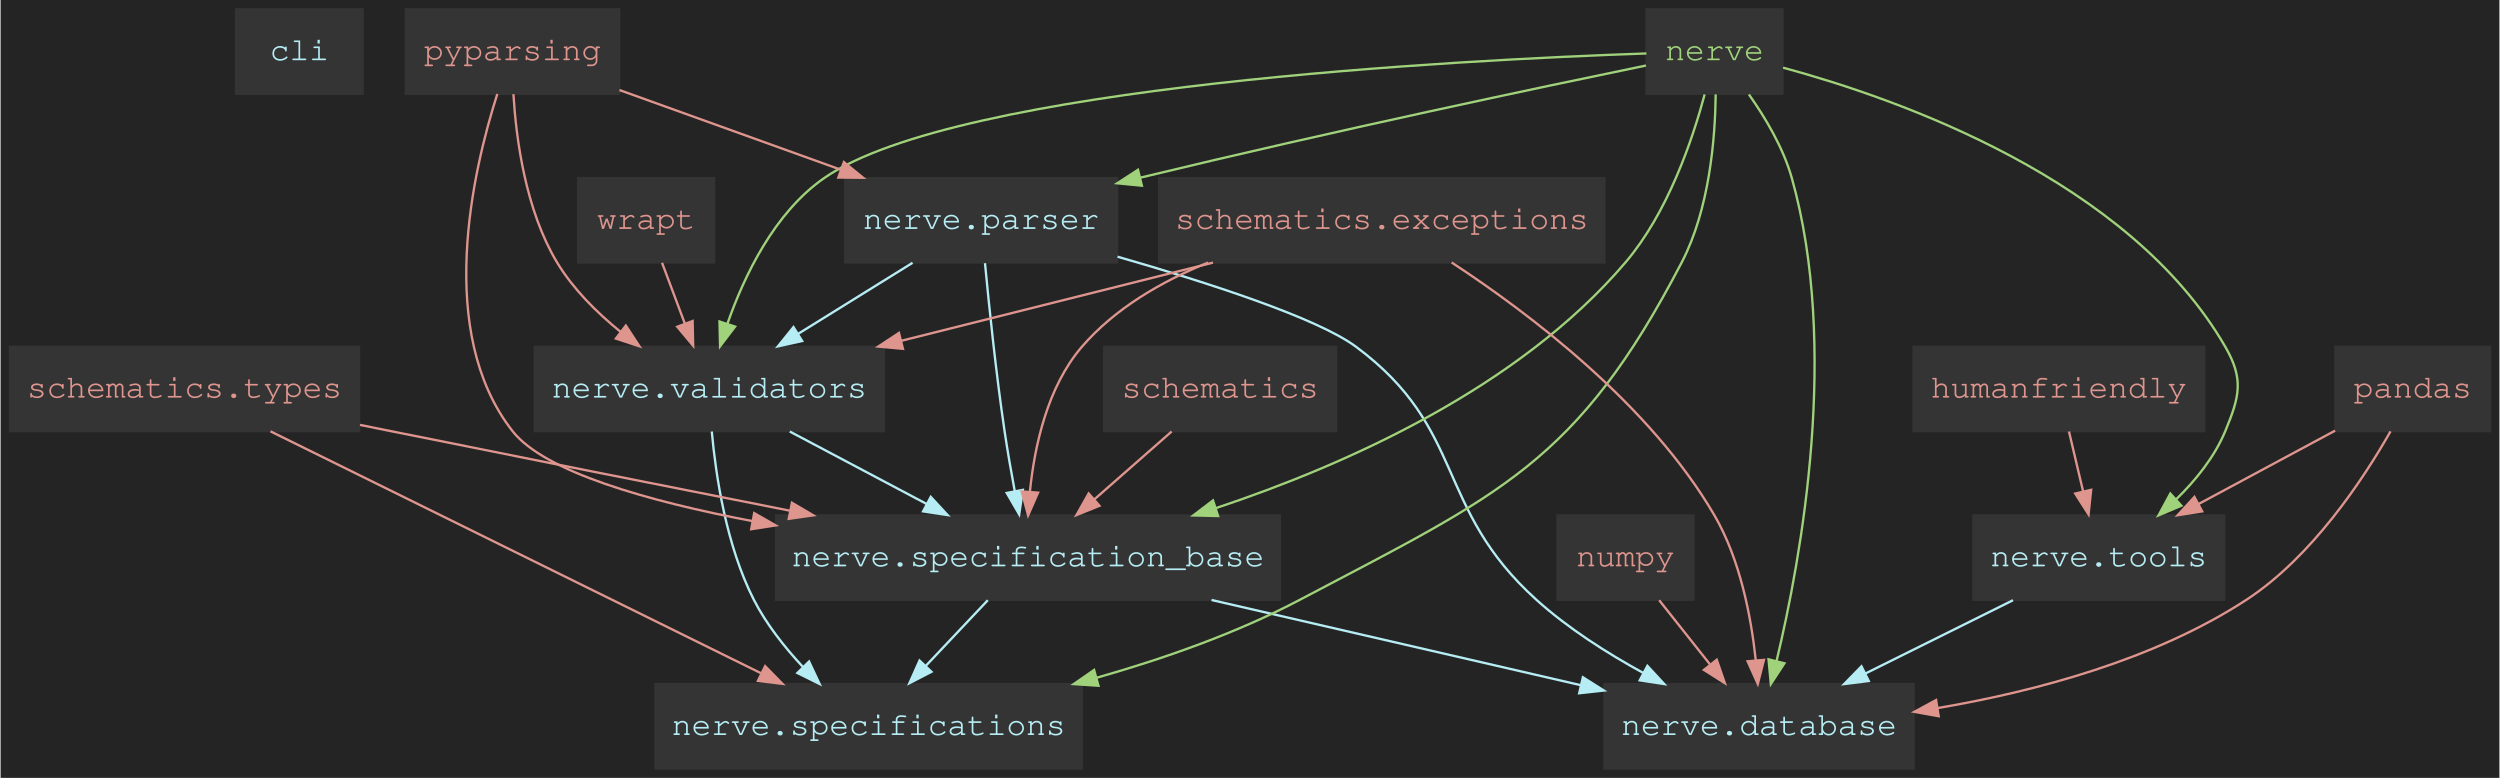
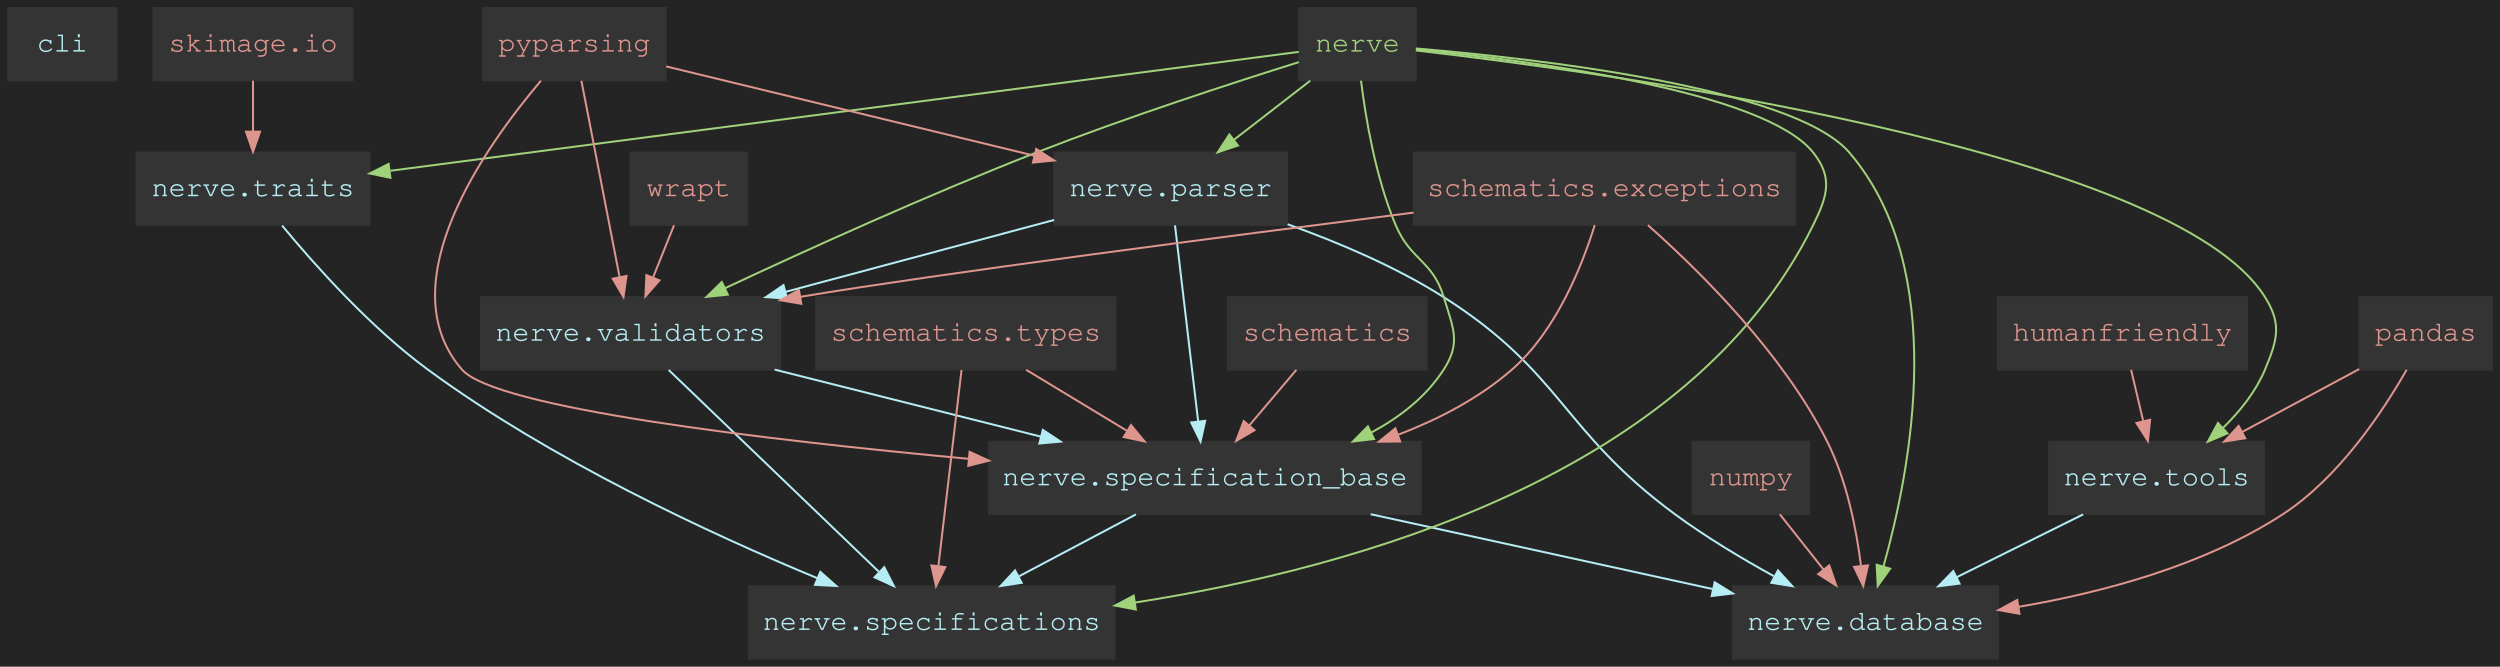
- <svg xmlns="http://www.w3.org/2000/svg" width="1067pt" height="332pt" viewBox="0.00 0.00 1066.50 332.00">
+ <svg xmlns="http://www.w3.org/2000/svg" width="1245pt" height="332pt" viewBox="0.00 0.00 1245.00 332.00">
  <g id="graph0" class="graph" transform="scale(1 1) rotate(0) translate(4 328)">
-     <polygon fill="#242424" stroke="transparent" points="-4,4 -4,-328 1062.5,-328 1062.5,4 -4,4" />
+     <polygon fill="#242424" stroke="transparent" points="-4,4 -4,-328 1241,-328 1241,4 -4,4" />
    <g id="node1" class="node">
-       <polygon fill="#343434" stroke="#343434" points="150.5,-324 96.5,-324 96.5,-288 150.5,-288 150.5,-324" />
-       <text text-anchor="middle" x="123.5" y="-302.3" font-family="Courier,monospace" font-size="14.00" fill="#b6ecf3">cli</text>
+       <polygon fill="#343434" stroke="#343434" points="54,-324 0,-324 0,-288 54,-288 54,-324" />
+       <text text-anchor="middle" x="27" y="-302.3" font-family="Courier,monospace" font-size="14.00" fill="#b6ecf3">cli</text>
    </g>
    <g id="node2" class="node">
-       <polygon fill="#343434" stroke="#343434" points="812.5,-36 680.5,-36 680.5,0 812.5,0 812.5,-36" />
-       <text text-anchor="middle" x="746.5" y="-14.3" font-family="Courier,monospace" font-size="14.00" fill="#b6ecf3">nerve.database</text>
+       <polygon fill="#343434" stroke="#343434" points="991,-36 859,-36 859,0 991,0 991,-36" />
+       <text text-anchor="middle" x="925" y="-14.3" font-family="Courier,monospace" font-size="14.00" fill="#b6ecf3">nerve.database</text>
    </g>
    <g id="node3" class="node">
-       <polygon fill="#343434" stroke="#343434" points="472.5,-252 356.5,-252 356.5,-216 472.5,-216 472.5,-252" />
-       <text text-anchor="middle" x="414.5" y="-230.3" font-family="Courier,monospace" font-size="14.00" fill="#b6ecf3">nerve.parser</text>
+       <polygon fill="#343434" stroke="#343434" points="637,-252 521,-252 521,-216 637,-216 637,-252" />
+       <text text-anchor="middle" x="579" y="-230.3" font-family="Courier,monospace" font-size="14.00" fill="#b6ecf3">nerve.parser</text>
    </g>
    <g id="edge1" class="edge">
-       <path fill="none" stroke="#b6ecf3" d="M472.719,-218.438C511.383,-207.341 557.962,-192.274 574.5,-180 621.838,-144.868 607.735,-111.494 651.5,-72 664.922,-59.888 681.515,-49.31 697.06,-40.803" />
-       <polygon fill="#b6ecf3" stroke="#b6ecf3" points="698.859,-43.811 706.058,-36.038 695.583,-37.625 698.859,-43.811" />
+       <path fill="none" stroke="#b6ecf3" d="M637.223,-216.327C662.21,-207.392 691.091,-195.19 715,-180 774.182,-142.4 773.57,-113.617 830,-72 845.316,-60.705 863.216,-49.97 879.322,-41.091" />
+       <polygon fill="#b6ecf3" stroke="#b6ecf3" points="881.438,-43.926 888.566,-36.087 878.105,-37.77 881.438,-43.926" />
    </g>
    <g id="node4" class="node">
-       <polygon fill="#343434" stroke="#343434" points="542,-108 327,-108 327,-72 542,-72 542,-108" />
-       <text text-anchor="middle" x="434.5" y="-86.3" font-family="Courier,monospace" font-size="14.00" fill="#b6ecf3">nerve.specification_base</text>
+       <polygon fill="#343434" stroke="#343434" points="703.5,-108 488.5,-108 488.5,-72 703.5,-72 703.5,-108" />
+       <text text-anchor="middle" x="596" y="-86.3" font-family="Courier,monospace" font-size="14.00" fill="#b6ecf3">nerve.specification_base</text>
    </g>
    <g id="edge2" class="edge">
-       <path fill="none" stroke="#b6ecf3" d="M416.143,-215.678C417.87,-197.457 420.842,-168.727 424.5,-144 425.736,-135.644 427.315,-126.604 428.85,-118.355" />
-       <polygon fill="#b6ecf3" stroke="#b6ecf3" points="432.306,-118.918 430.743,-108.439 425.43,-117.605 432.306,-118.918" />
+       <path fill="none" stroke="#b6ecf3" d="M581.153,-215.762C584.053,-191.201 589.242,-147.247 592.653,-118.354" />
+       <polygon fill="#b6ecf3" stroke="#b6ecf3" points="596.168,-118.431 593.864,-108.09 589.216,-117.61 596.168,-118.431" />
+     </g>
+     <g id="node8" class="node">
+       <polygon fill="#343434" stroke="#343434" points="384.5,-180 235.5,-180 235.5,-144 384.5,-144 384.5,-180" />
+       <text text-anchor="middle" x="310" y="-158.3" font-family="Courier,monospace" font-size="14.00" fill="#b6ecf3">nerve.validators</text>
+     </g>
+     <g id="edge3" class="edge">
+       <path fill="none" stroke="#b6ecf3" d="M520.962,-218.466C481.844,-207.995 429.805,-194.067 387.2,-182.663" />
+       <polygon fill="#b6ecf3" stroke="#b6ecf3" points="387.991,-179.252 377.426,-180.047 386.182,-186.014 387.991,-179.252" />
+     </g>
+     <g id="edge4" class="edge">
+       <path fill="none" stroke="#b6ecf3" d="M678.596,-71.924C730.881,-60.482 797.987,-45.796 848.962,-34.641" />
+       <polygon fill="#b6ecf3" stroke="#b6ecf3" points="849.912,-38.016 858.933,-32.459 848.416,-31.177 849.912,-38.016" />
+     </g>
+     <g id="node5" class="node">
+       <polygon fill="#343434" stroke="#343434" points="551,-36 369,-36 369,0 551,0 551,-36" />
+       <text text-anchor="middle" x="460" y="-14.3" font-family="Courier,monospace" font-size="14.00" fill="#b6ecf3">nerve.specifications</text>
+     </g>
+     <g id="edge5" class="edge">
+       <path fill="none" stroke="#b6ecf3" d="M561.682,-71.831C543.964,-62.452 522.165,-50.911 503.302,-40.924" />
+       <polygon fill="#b6ecf3" stroke="#b6ecf3" points="504.783,-37.748 494.308,-36.163 501.508,-43.935 504.783,-37.748" />
+     </g>
+     <g id="node6" class="node">
+       <polygon fill="#343434" stroke="#343434" points="1123.5,-108 1016.5,-108 1016.5,-72 1123.5,-72 1123.5,-108" />
+       <text text-anchor="middle" x="1070" y="-86.3" font-family="Courier,monospace" font-size="14.00" fill="#b6ecf3">nerve.tools</text>
+     </g>
+     <g id="edge6" class="edge">
+       <path fill="none" stroke="#b6ecf3" d="M1033.41,-71.831C1014.276,-62.33 990.677,-50.612 970.388,-40.537" />
+       <polygon fill="#b6ecf3" stroke="#b6ecf3" points="971.84,-37.351 961.327,-36.038 968.726,-43.62 971.84,-37.351" />
    </g>
    <g id="node7" class="node">
-       <polygon fill="#343434" stroke="#343434" points="373,-180 224,-180 224,-144 373,-144 373,-180" />
-       <text text-anchor="middle" x="298.5" y="-158.3" font-family="Courier,monospace" font-size="14.00" fill="#b6ecf3">nerve.validators</text>
-     </g>
-     <g id="edge3" class="edge">
-       <path fill="none" stroke="#b6ecf3" d="M385.228,-215.831C370.391,-206.622 352.199,-195.33 336.314,-185.471" />
-       <polygon fill="#b6ecf3" stroke="#b6ecf3" points="338.104,-182.463 327.762,-180.163 334.413,-188.41 338.104,-182.463" />
-     </g>
-     <g id="edge4" class="edge">
-       <path fill="none" stroke="#b6ecf3" d="M512.828,-71.924C561.025,-60.802 622.503,-46.615 670.301,-35.584" />
-       <polygon fill="#b6ecf3" stroke="#b6ecf3" points="671.327,-38.94 680.284,-33.281 669.753,-32.119 671.327,-38.94" />
-     </g>
-     <g id="node5" class="node">
-       <polygon fill="#343434" stroke="#343434" points="457.5,-36 275.5,-36 275.5,0 457.5,0 457.5,-36" />
-       <text text-anchor="middle" x="366.5" y="-14.3" font-family="Courier,monospace" font-size="14.00" fill="#b6ecf3">nerve.specifications</text>
-     </g>
-     <g id="edge5" class="edge">
-       <path fill="none" stroke="#b6ecf3" d="M417.341,-71.831C409.349,-63.369 399.696,-53.149 390.958,-43.897" />
-       <polygon fill="#b6ecf3" stroke="#b6ecf3" points="393.301,-41.28 383.89,-36.413 388.212,-46.087 393.301,-41.28" />
-     </g>
-     <g id="node6" class="node">
-       <polygon fill="#343434" stroke="#343434" points="945,-108 838,-108 838,-72 945,-72 945,-108" />
-       <text text-anchor="middle" x="891.5" y="-86.3" font-family="Courier,monospace" font-size="14.00" fill="#b6ecf3">nerve.tools</text>
-     </g>
-     <g id="edge6" class="edge">
-       <path fill="none" stroke="#b6ecf3" d="M854.91,-71.831C835.776,-62.33 812.177,-50.612 791.888,-40.537" />
-       <polygon fill="#b6ecf3" stroke="#b6ecf3" points="793.34,-37.351 782.827,-36.038 790.226,-43.62 793.34,-37.351" />
+       <polygon fill="#343434" stroke="#343434" points="180,-252 64,-252 64,-216 180,-216 180,-252" />
+       <text text-anchor="middle" x="122" y="-230.3" font-family="Courier,monospace" font-size="14.00" fill="#b6ecf3">nerve.traits</text>
    </g>
    <g id="edge7" class="edge">
-       <path fill="none" stroke="#b6ecf3" d="M332.818,-143.831C350.536,-134.452 372.334,-122.911 391.198,-112.924" />
-       <polygon fill="#b6ecf3" stroke="#b6ecf3" points="392.992,-115.935 400.192,-108.163 389.717,-109.749 392.992,-115.935" />
+       <path fill="none" stroke="#b6ecf3" d="M136.505,-215.661C152.654,-196.106 180.281,-165.106 209,-144 270.214,-99.012 349.888,-62.113 402.879,-40.121" />
+       <polygon fill="#b6ecf3" stroke="#b6ecf3" points="404.531,-43.226 412.452,-36.19 401.872,-36.751 404.531,-43.226" />
    </g>
    <g id="edge8" class="edge">
-       <path fill="none" stroke="#b6ecf3" d="M299.542,-143.826C301.245,-124.958 305.727,-95.036 317.5,-72 322.793,-61.643 330.598,-51.765 338.43,-43.356" />
-       <polygon fill="#b6ecf3" stroke="#b6ecf3" points="341.064,-45.669 345.56,-36.075 336.063,-40.772 341.064,-45.669" />
-     </g>
-     <g id="node8" class="node">
-       <polygon fill="#343434" stroke="#343434" points="936.5,-180 812.5,-180 812.5,-144 936.5,-144 936.5,-180" />
-       <text text-anchor="middle" x="874.5" y="-158.3" font-family="Courier,monospace" font-size="14.00" fill="#de958e">humanfriendly</text>
+       <path fill="none" stroke="#b6ecf3" d="M381.801,-143.924C422.089,-133.782 472.499,-121.091 514.294,-110.569" />
+       <polygon fill="#b6ecf3" stroke="#b6ecf3" points="515.327,-113.919 524.17,-108.083 513.618,-107.13 515.327,-113.919" />
    </g>
    <g id="edge9" class="edge">
-       <path fill="none" stroke="#de958e" d="M878.79,-143.831C880.608,-136.131 882.77,-126.974 884.79,-118.417" />
-       <polygon fill="#de958e" stroke="#de958e" points="888.261,-118.95 887.152,-108.413 881.448,-117.341 888.261,-118.95" />
+       <path fill="none" stroke="#b6ecf3" d="M328.998,-143.762C355.484,-118.335 403.62,-72.125 433.587,-43.357" />
+       <polygon fill="#b6ecf3" stroke="#b6ecf3" points="436.367,-45.54 441.157,-36.09 431.519,-40.49 436.367,-45.54" />
    </g>
    <g id="node9" class="node">
-       <polygon fill="#343434" stroke="#343434" points="718.5,-108 660.5,-108 660.5,-72 718.5,-72 718.5,-108" />
-       <text text-anchor="middle" x="689.5" y="-86.3" font-family="Courier,monospace" font-size="14.00" fill="#de958e">numpy</text>
+       <polygon fill="#343434" stroke="#343434" points="1115,-180 991,-180 991,-144 1115,-144 1115,-180" />
+       <text text-anchor="middle" x="1053" y="-158.3" font-family="Courier,monospace" font-size="14.00" fill="#de958e">humanfriendly</text>
    </g>
    <g id="edge10" class="edge">
-       <path fill="none" stroke="#de958e" d="M703.884,-71.831C710.449,-63.539 718.351,-53.557 725.558,-44.453" />
-       <polygon fill="#de958e" stroke="#de958e" points="728.46,-46.426 731.923,-36.413 722.972,-42.081 728.46,-46.426" />
+       <path fill="none" stroke="#de958e" d="M1057.29,-143.831C1059.108,-136.131 1061.27,-126.974 1063.291,-118.417" />
+       <polygon fill="#de958e" stroke="#de958e" points="1066.761,-118.95 1065.652,-108.413 1059.948,-117.341 1066.761,-118.95" />
    </g>
    <g id="node10" class="node">
-       <polygon fill="#343434" stroke="#343434" points="1058.5,-180 992.5,-180 992.5,-144 1058.5,-144 1058.5,-180" />
-       <text text-anchor="middle" x="1025.5" y="-158.3" font-family="Courier,monospace" font-size="14.00" fill="#de958e">pandas</text>
+       <polygon fill="#343434" stroke="#343434" points="897,-108 839,-108 839,-72 897,-72 897,-108" />
+       <text text-anchor="middle" x="868" y="-86.3" font-family="Courier,monospace" font-size="14.00" fill="#de958e">numpy</text>
    </g>
    <g id="edge11" class="edge">
-       <path fill="none" stroke="#de958e" d="M1016.023,-143.887C1004.324,-123.327 982.496,-90.279 954.5,-72 915.251,-46.373 864.427,-32.894 822.843,-25.811" />
-       <polygon fill="#de958e" stroke="#de958e" points="823.187,-22.321 812.758,-24.186 822.074,-29.232 823.187,-22.321" />
+       <path fill="none" stroke="#de958e" d="M882.384,-71.831C888.949,-63.539 896.851,-53.557 904.058,-44.453" />
+       <polygon fill="#de958e" stroke="#de958e" points="906.96,-46.426 910.423,-36.413 901.472,-42.081 906.96,-46.426" />
+     </g>
+     <g id="node11" class="node">
+       <polygon fill="#343434" stroke="#343434" points="1237,-180 1171,-180 1171,-144 1237,-144 1237,-180" />
+       <text text-anchor="middle" x="1204" y="-158.3" font-family="Courier,monospace" font-size="14.00" fill="#de958e">pandas</text>
    </g>
    <g id="edge12" class="edge">
-       <path fill="none" stroke="#de958e" d="M992.376,-144.202C974.793,-134.755 952.985,-123.037 934.15,-112.916" />
-       <polygon fill="#de958e" stroke="#de958e" points="935.639,-109.743 925.173,-108.093 932.326,-115.909 935.639,-109.743" />
-     </g>
-     <g id="node11" class="node">
-       <polygon fill="#343434" stroke="#343434" points="756.5,-324 698.5,-324 698.5,-288 756.5,-288 756.5,-324" />
-       <text text-anchor="middle" x="727.5" y="-302.3" font-family="Courier,monospace" font-size="14.00" fill="#a0d17b">nerve</text>
+       <path fill="none" stroke="#de958e" d="M1194.523,-143.887C1182.824,-123.327 1160.996,-90.279 1133,-72 1093.751,-46.373 1042.927,-32.894 1001.343,-25.811" />
+       <polygon fill="#de958e" stroke="#de958e" points="1001.687,-22.321 991.258,-24.186 1000.574,-29.232 1001.687,-22.321" />
    </g>
    <g id="edge13" class="edge">
-       <path fill="none" stroke="#a0d17b" d="M742.175,-287.709C749.205,-277.772 756.87,-264.903 760.5,-252 780.808,-179.825 764.636,-90.344 753.972,-45.844" />
-       <polygon fill="#a0d17b" stroke="#a0d17b" points="757.345,-44.902 751.535,-36.041 750.551,-46.59 757.345,-44.902" />
+       <path fill="none" stroke="#de958e" d="M1170.876,-144.202C1153.293,-134.755 1131.485,-123.037 1112.65,-112.916" />
+       <polygon fill="#de958e" stroke="#de958e" points="1114.139,-109.743 1103.673,-108.093 1110.826,-115.909 1114.139,-109.743" />
+     </g>
+     <g id="node12" class="node">
+       <polygon fill="#343434" stroke="#343434" points="701,-324 643,-324 643,-288 701,-288 701,-324" />
+       <text text-anchor="middle" x="672" y="-302.3" font-family="Courier,monospace" font-size="14.00" fill="#a0d17b">nerve</text>
    </g>
    <g id="edge14" class="edge">
-       <path fill="none" stroke="#a0d17b" d="M698.24,-300.035C653.805,-290.878 566.436,-272.486 482.512,-252.194" />
-       <polygon fill="#a0d17b" stroke="#a0d17b" points="483.106,-248.737 472.562,-249.775 481.452,-255.539 483.106,-248.737" />
+       <path fill="none" stroke="#a0d17b" d="M701.042,-303.873C759.713,-298.925 889.166,-284.505 917,-252 966.879,-193.751 947.587,-94.272 933.985,-45.966" />
+       <polygon fill="#a0d17b" stroke="#a0d17b" points="937.291,-44.803 931.113,-36.196 930.576,-46.777 937.291,-44.803" />
    </g>
    <g id="edge15" class="edge">
-       <path fill="none" stroke="#a0d17b" d="M723.292,-287.689C718.058,-268.156 707.535,-237.176 689.5,-216 644.176,-162.782 571.004,-129.892 514.642,-111.121" />
-       <polygon fill="#a0d17b" stroke="#a0d17b" points="515.63,-107.762 505.038,-108.004 513.469,-114.421 515.63,-107.762" />
+       <path fill="none" stroke="#a0d17b" d="M648.532,-287.831C636.967,-278.878 622.86,-267.956 610.382,-258.296" />
+       <polygon fill="#a0d17b" stroke="#a0d17b" points="612.51,-255.517 602.46,-252.163 608.225,-261.052 612.51,-255.517" />
    </g>
    <g id="edge16" class="edge">
-       <path fill="none" stroke="#a0d17b" d="M728.009,-287.698C727.794,-268.727 725.331,-238.721 713.5,-216 668.857,-130.261 635.991,-117.117 550.5,-72 523.65,-57.83 492.582,-46.904 463.706,-38.707" />
-       <polygon fill="#a0d17b" stroke="#a0d17b" points="464.578,-35.317 454.007,-36.032 462.716,-42.065 464.578,-35.317" />
+       <path fill="none" stroke="#a0d17b" d="M673.79,-287.808C676.089,-269.188 681.034,-239.701 691,-216 698.453,-198.274 709.428,-198.405 715,-180 719.636,-164.686 723.666,-157.45 715,-144 706.248,-130.418 693.156,-120.213 678.816,-112.559" />
+       <polygon fill="#a0d17b" stroke="#a0d17b" points="680.273,-109.375 669.753,-108.115 677.191,-115.66 680.273,-109.375" />
    </g>
    <g id="edge17" class="edge">
-       <path fill="none" stroke="#a0d17b" d="M756.779,-299.12C806.11,-285.768 904.426,-251.182 945.5,-180 953.497,-166.142 951.623,-158.782 945.5,-144 940.948,-133.01 932.954,-123.091 924.49,-114.842" />
-       <polygon fill="#a0d17b" stroke="#a0d17b" points="926.759,-112.174 917.005,-108.037 922.05,-117.354 926.759,-112.174" />
+       <path fill="none" stroke="#a0d17b" d="M701.208,-303.458C756.84,-297.946 874.641,-282.833 899,-252 908.918,-239.445 906.064,-230.356 899,-216 837.607,-91.239 670.708,-45.015 561.295,-27.94" />
+       <polygon fill="#a0d17b" stroke="#a0d17b" points="561.631,-24.451 551.221,-26.424 560.589,-31.373 561.631,-24.451" />
    </g>
    <g id="edge18" class="edge">
-       <path fill="none" stroke="#a0d17b" d="M698.436,-305.184C619.709,-302.465 404.433,-291.512 347.5,-252 326.273,-237.268 313.36,-210.285 306.16,-189.693" />
-       <polygon fill="#a0d17b" stroke="#a0d17b" points="309.488,-188.61 303.073,-180.179 302.83,-190.771 309.488,-188.61" />
-     </g>
-     <g id="node12" class="node">
-       <polygon fill="#343434" stroke="#343434" points="260,-324 169,-324 169,-288 260,-288 260,-324" />
-       <text text-anchor="middle" x="214.5" y="-302.3" font-family="Courier,monospace" font-size="14.00" fill="#de958e">pyparsing</text>
+       <path fill="none" stroke="#a0d17b" d="M701.106,-302.873C793.675,-292.226 1077.924,-253.874 1124,-180 1132.467,-166.424 1130.123,-158.782 1124,-144 1119.448,-133.01 1111.454,-123.091 1102.99,-114.842" />
+       <polygon fill="#a0d17b" stroke="#a0d17b" points="1105.259,-112.174 1095.505,-108.037 1100.55,-117.354 1105.259,-112.174" />
    </g>
    <g id="edge19" class="edge">
-       <path fill="none" stroke="#de958e" d="M260.133,-289.572C288.118,-279.498 324.263,-266.485 354.541,-255.585" />
-       <polygon fill="#de958e" stroke="#de958e" points="355.925,-258.807 364.148,-252.127 353.554,-252.221 355.925,-258.807" />
+       <path fill="none" stroke="#a0d17b" d="M642.818,-302.18C558.228,-291.106 311.251,-258.775 190.317,-242.943" />
+       <polygon fill="#a0d17b" stroke="#a0d17b" points="190.441,-239.43 180.071,-241.602 189.532,-246.37 190.441,-239.43" />
    </g>
    <g id="edge20" class="edge">
-       <path fill="none" stroke="#de958e" d="M208.007,-287.891C197.581,-255.281 181.437,-186.16 214.5,-144 228.095,-126.665 271.922,-114.161 316.919,-105.579" />
-       <polygon fill="#de958e" stroke="#de958e" points="317.631,-109.007 326.831,-103.753 316.363,-102.123 317.631,-109.007" />
+       <path fill="none" stroke="#a0d17b" d="M642.802,-297.052C610.501,-286.943 557.059,-269.597 512,-252 458.086,-230.945 397.618,-203.476 357.013,-184.45" />
+       <polygon fill="#a0d17b" stroke="#a0d17b" points="358.437,-181.252 347.898,-180.165 355.459,-187.587 358.437,-181.252" />
+     </g>
+     <g id="node13" class="node">
+       <polygon fill="#343434" stroke="#343434" points="327.5,-324 236.5,-324 236.5,-288 327.5,-288 327.5,-324" />
+       <text text-anchor="middle" x="282" y="-302.3" font-family="Courier,monospace" font-size="14.00" fill="#de958e">pyparsing</text>
    </g>
    <g id="edge21" class="edge">
-       <path fill="none" stroke="#de958e" d="M214.877,-287.822C216.028,-268.681 220.054,-238.288 233.5,-216 240.317,-204.7 250.369,-194.674 260.54,-186.422" />
-       <polygon fill="#de958e" stroke="#de958e" points="262.857,-189.055 268.663,-180.193 258.598,-183.5 262.857,-189.055" />
-     </g>
-     <g id="node13" class="node">
-       <polygon fill="#343434" stroke="#343434" points="680.5,-252 490.5,-252 490.5,-216 680.5,-216 680.5,-252" />
-       <text text-anchor="middle" x="585.5" y="-230.3" font-family="Courier,monospace" font-size="14.00" fill="#de958e">schematics.exceptions</text>
+       <path fill="none" stroke="#de958e" d="M327.755,-294.908C376.722,-283.037 454.922,-264.079 511.076,-250.466" />
+       <polygon fill="#de958e" stroke="#de958e" points="512.047,-253.833 520.941,-248.075 510.397,-247.03 512.047,-253.833" />
    </g>
    <g id="edge22" class="edge">
-       <path fill="none" stroke="#de958e" d="M615.321,-215.963C648.15,-194.472 699.922,-155.443 727.5,-108 738.435,-89.188 743.112,-64.905 745.095,-46.304" />
-       <polygon fill="#de958e" stroke="#de958e" points="748.604,-46.358 745.979,-36.093 741.63,-45.754 748.604,-46.358" />
+       <path fill="none" stroke="#de958e" d="M265.379,-287.777C237.779,-255.29 189.019,-186.769 226,-144 242.565,-124.842 376.423,-108.975 478.42,-99.505" />
+       <polygon fill="#de958e" stroke="#de958e" points="478.859,-102.98 488.498,-98.581 478.22,-96.009 478.859,-102.98" />
    </g>
    <g id="edge23" class="edge">
-       <path fill="none" stroke="#de958e" d="M511.37,-215.944C491.467,-207.878 471.585,-196.358 457.5,-180 442.761,-162.883 437.265,-137.556 435.31,-118.126" />
-       <polygon fill="#de958e" stroke="#de958e" points="438.791,-117.737 434.552,-108.028 431.811,-118.262 438.791,-117.737" />
+       <path fill="none" stroke="#de958e" d="M285.546,-287.762C290.343,-263.093 298.944,-218.86 304.561,-189.973" />
+       <polygon fill="#de958e" stroke="#de958e" points="308.01,-190.574 306.483,-180.09 301.138,-189.238 308.01,-190.574" />
+     </g>
+     <g id="node14" class="node">
+       <polygon fill="#343434" stroke="#343434" points="890,-252 700,-252 700,-216 890,-216 890,-252" />
+       <text text-anchor="middle" x="795" y="-230.3" font-family="Courier,monospace" font-size="14.00" fill="#de958e">schematics.exceptions</text>
    </g>
    <g id="edge24" class="edge">
-       <path fill="none" stroke="#de958e" d="M513.448,-215.924C473.02,-205.782 422.433,-193.091 380.492,-182.569" />
-       <polygon fill="#de958e" stroke="#de958e" points="381.132,-179.122 370.581,-180.083 379.429,-185.911 381.132,-179.122" />
-     </g>
-     <g id="node14" class="node">
-       <polygon fill="#343434" stroke="#343434" points="566,-180 467,-180 467,-144 566,-144 566,-180" />
-       <text text-anchor="middle" x="516.5" y="-158.3" font-family="Courier,monospace" font-size="14.00" fill="#de958e">schematics</text>
+       <path fill="none" stroke="#de958e" d="M816.638,-215.892C842.116,-193.324 883.771,-152.295 906,-108 915.7,-88.671 920.454,-64.607 922.781,-46.226" />
+       <polygon fill="#de958e" stroke="#de958e" points="926.276,-46.462 923.89,-36.14 919.318,-45.697 926.276,-46.462" />
    </g>
    <g id="edge25" class="edge">
-       <path fill="none" stroke="#de958e" d="M495.808,-143.831C485.805,-135.048 473.645,-124.371 462.8,-114.849" />
-       <polygon fill="#de958e" stroke="#de958e" points="465.009,-112.131 455.185,-108.163 460.391,-117.391 465.009,-112.131" />
+       <path fill="none" stroke="#de958e" d="M790.183,-215.927C783.91,-195.717 771.054,-163.296 749,-144 732.803,-129.829 712.647,-119.307 692.337,-111.518" />
+       <polygon fill="#de958e" stroke="#de958e" points="693.285,-108.139 682.691,-108.019 690.899,-114.719 693.285,-108.139" />
+     </g>
+     <g id="edge26" class="edge">
+       <path fill="none" stroke="#de958e" d="M699.963,-222.126C605.095,-210.122 464.673,-191.903 394.79,-180.219" />
+       <polygon fill="#de958e" stroke="#de958e" points="395.049,-176.713 384.601,-178.473 393.866,-183.612 395.049,-176.713" />
    </g>
    <g id="node15" class="node">
-       <polygon fill="#343434" stroke="#343434" points="149,-180 0,-180 0,-144 149,-144 149,-180" />
-       <text text-anchor="middle" x="74.5" y="-158.3" font-family="Courier,monospace" font-size="14.00" fill="#de958e">schematics.types</text>
-     </g>
-     <g id="edge26" class="edge">
-       <path fill="none" stroke="#de958e" d="M149.387,-146.652C153.823,-145.752 158.22,-144.863 162.5,-144 218.802,-132.653 281.697,-120.155 332.815,-110.043" />
-       <polygon fill="#de958e" stroke="#de958e" points="333.745,-113.427 342.876,-108.053 332.387,-106.56 333.745,-113.427" />
+       <polygon fill="#343434" stroke="#343434" points="706.5,-180 607.5,-180 607.5,-144 706.5,-144 706.5,-180" />
+       <text text-anchor="middle" x="657" y="-158.3" font-family="Courier,monospace" font-size="14.00" fill="#de958e">schematics</text>
    </g>
    <g id="edge27" class="edge">
-       <path fill="none" stroke="#de958e" d="M111.186,-143.908C164.292,-117.719 262.545,-69.265 320.453,-40.708" />
-       <polygon fill="#de958e" stroke="#de958e" points="322.313,-43.693 329.734,-36.131 319.217,-37.415 322.313,-43.693" />
+       <path fill="none" stroke="#de958e" d="M641.607,-143.831C634.51,-135.454 625.952,-125.353 618.176,-116.175" />
+       <polygon fill="#de958e" stroke="#de958e" points="620.735,-113.781 611.6,-108.413 615.394,-118.306 620.735,-113.781" />
    </g>
    <g id="node16" class="node">
-       <polygon fill="#343434" stroke="#343434" points="300.5,-252 242.5,-252 242.5,-216 300.5,-216 300.5,-252" />
-       <text text-anchor="middle" x="271.5" y="-230.3" font-family="Courier,monospace" font-size="14.00" fill="#de958e">wrapt</text>
+       <polygon fill="#343434" stroke="#343434" points="551.5,-180 402.5,-180 402.5,-144 551.5,-144 551.5,-180" />
+       <text text-anchor="middle" x="477" y="-158.3" font-family="Courier,monospace" font-size="14.00" fill="#de958e">schematics.types</text>
    </g>
    <g id="edge28" class="edge">
-       <path fill="none" stroke="#de958e" d="M278.313,-215.831C281.264,-207.962 284.786,-198.571 288.055,-189.853" />
-       <polygon fill="#de958e" stroke="#de958e" points="291.361,-191.006 291.595,-180.413 284.807,-188.548 291.361,-191.006" />
+       <path fill="none" stroke="#de958e" d="M507.029,-143.831C522.25,-134.622 540.913,-123.33 557.208,-113.471" />
+       <polygon fill="#de958e" stroke="#de958e" points="559.237,-116.334 565.981,-108.163 555.613,-110.345 559.237,-116.334" />
+     </g>
+     <g id="edge29" class="edge">
+       <path fill="none" stroke="#de958e" d="M474.847,-143.762C471.947,-119.201 466.758,-75.247 463.347,-46.354" />
+       <polygon fill="#de958e" stroke="#de958e" points="466.784,-45.61 462.136,-36.09 459.832,-46.431 466.784,-45.61" />
+     </g>
+     <g id="node17" class="node">
+       <polygon fill="#343434" stroke="#343434" points="368,-252 310,-252 310,-216 368,-216 368,-252" />
+       <text text-anchor="middle" x="339" y="-230.3" font-family="Courier,monospace" font-size="14.00" fill="#de958e">wrapt</text>
+     </g>
+     <g id="edge30" class="edge">
+       <path fill="none" stroke="#de958e" d="M331.682,-215.831C328.512,-207.962 324.73,-198.571 321.219,-189.853" />
+       <polygon fill="#de958e" stroke="#de958e" points="324.399,-188.381 317.416,-180.413 317.906,-190.997 324.399,-188.381" />
+     </g>
+     <g id="node18" class="node">
+       <polygon fill="#343434" stroke="#343434" points="171.5,-324 72.5,-324 72.5,-288 171.5,-288 171.5,-324" />
+       <text text-anchor="middle" x="122" y="-302.3" font-family="Courier,monospace" font-size="14.00" fill="#de958e">skimage.io</text>
+     </g>
+     <g id="edge31" class="edge">
+       <path fill="none" stroke="#de958e" d="M122,-287.831C122,-280.131 122,-270.974 122,-262.417" />
+       <polygon fill="#de958e" stroke="#de958e" points="125.5,-262.413 122,-252.413 118.5,-262.413 125.5,-262.413" />
    </g>
  </g>
</svg>
